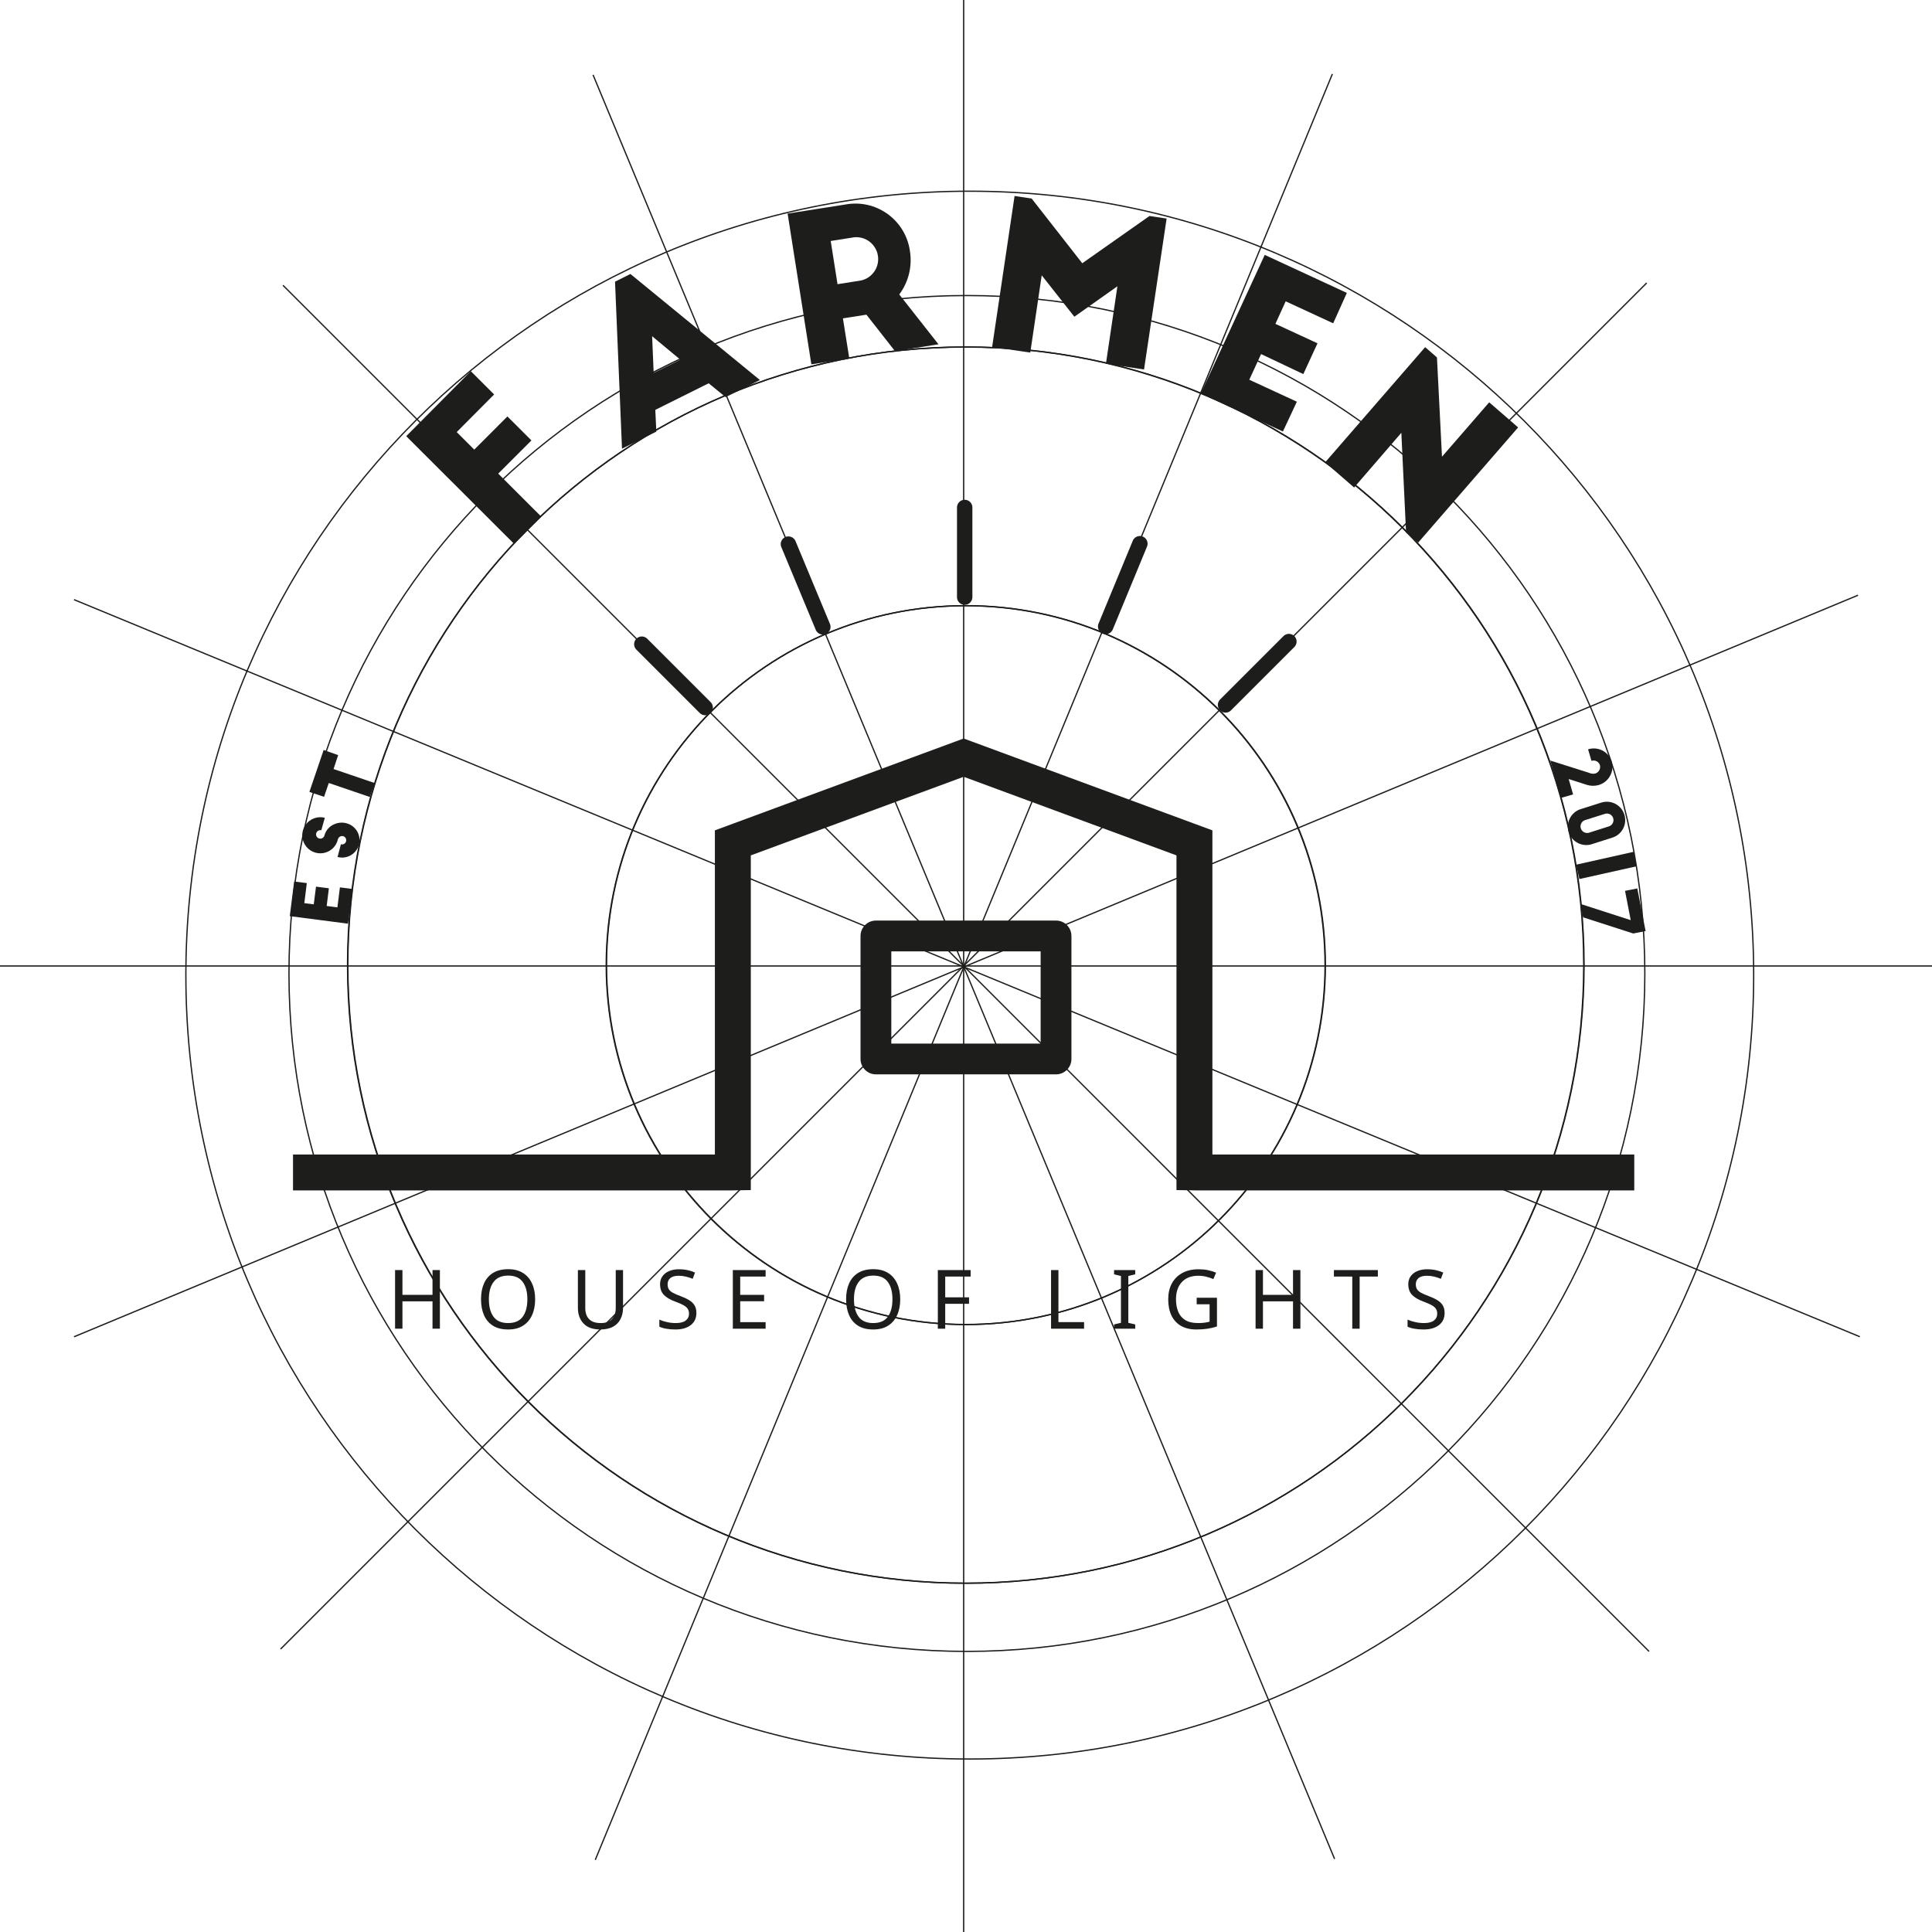
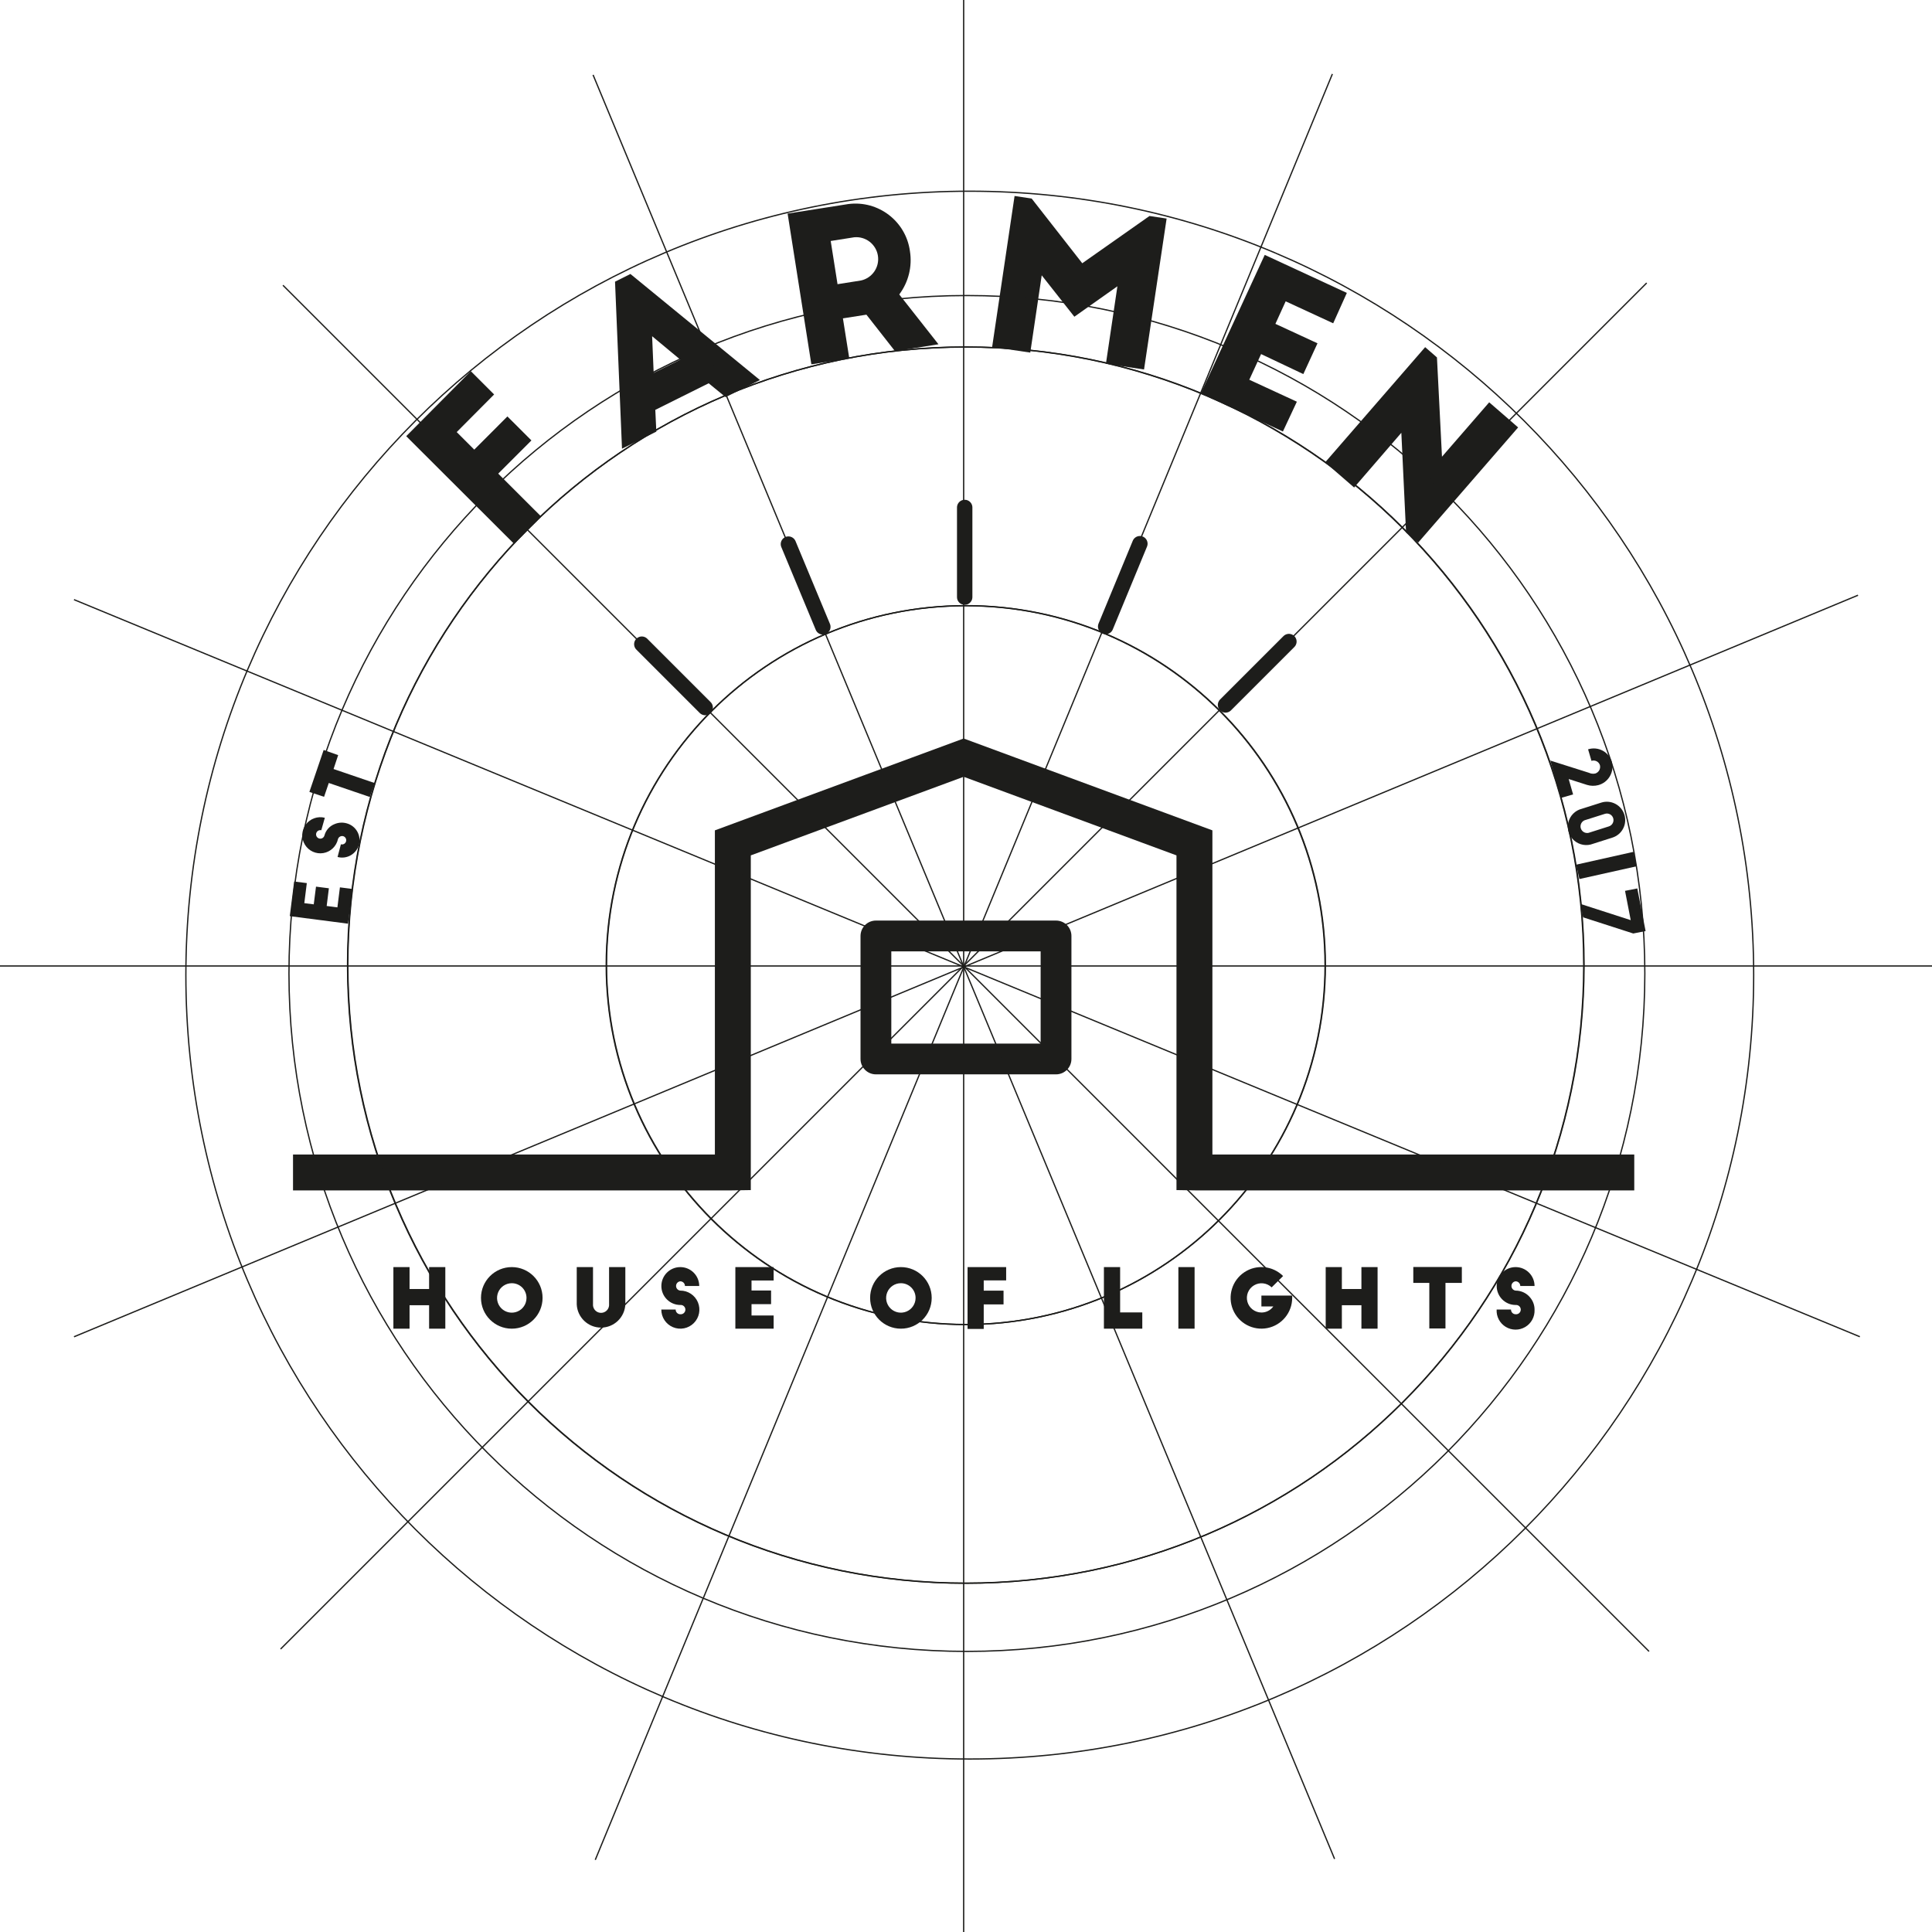
<svg xmlns="http://www.w3.org/2000/svg" viewBox="0 0 376.49 376.49">
  <defs>
-     <style>.cls-1,.cls-4{fill:#1d1d1b;}.cls-2,.cls-3,.cls-6,.cls-7{fill:none;stroke:#1d1d1b;}.cls-2{stroke-linecap:round;stroke-width:3px;}.cls-2,.cls-6,.cls-7{stroke-miterlimit:10;}.cls-3{stroke-linejoin:round;stroke-width:6px;}.cls-4{font-size:16px;font-family:BigJohn, Big John;letter-spacing:0.3em;}.cls-5{letter-spacing:0.28em;}.cls-6{stroke-width:7px;}.cls-7{stroke-width:0.25px;}</style>
+     <style>.cls-1{fill:#1d1d1b;}.cls-2,.cls-3,.cls-4,.cls-5{fill:none;stroke:#1d1d1b;}.cls-2{stroke-linecap:round;stroke-width:3px;}.cls-2,.cls-4,.cls-5{stroke-miterlimit:10;}.cls-3{stroke-linejoin:round;stroke-width:6px;}.cls-4{stroke-width:7px;}.cls-5{stroke-width:0.25px;}</style>
  </defs>
  <g id="Layer_2" data-name="Layer 2">
    <g id="Layer_1-2" data-name="Layer 1">
      <path class="cls-1" d="M56.47,178.53l.85-6.75,2.47.31L59.3,176l1.84.23.44-3.45,2.51.32-.43,3.45,2.09.27.49-3.9,2.44.31L67.82,180Z" />
      <path class="cls-1" d="M62.61,161.79a.83.83,0,1,0,.62,1,3.27,3.27,0,0,1,2-2.21,3.52,3.52,0,0,1,2.32-.14A3.37,3.37,0,1,1,65.78,167l.65-2.47a.82.82,0,1,0,.43-1.59.85.85,0,0,0-1,.58,3.52,3.52,0,1,1-2.56-4.16Z" />
      <path class="cls-1" d="M60.29,154.32l2.78-8.17,2.83,1L65,149.86l8,2.73-.93,2.72-8-2.73-.92,2.7Z" />
      <path class="cls-1" d="M79.16,85,91.75,72.33l4.54,4.54L89,84.2l3.42,3.42,6.46-6.47,4.68,4.68L97.09,92.3l8.39,8.38L100.2,106Z" />
      <path class="cls-1" d="M121.21,87.44l-1.36-32.55,3-1.5,25.24,20.67-6.69,3.33-3.3-2.7L127.7,79.87l.2,4.24Zm6.17-14.77,5.2-2.58-5.5-4.57Z" />
      <path class="cls-1" d="M174.41,68.43l-5.57-7.11-4.58.72,1.24,7.8L158.11,71l-4.63-29.38,11.84-1.86a10.73,10.73,0,0,1,12,9.18,11.16,11.16,0,0,1-2.08,8.44l7.64,9.71Zm-11.2-13.05,4.57-.72a4.27,4.27,0,0,0-1.33-8.42l-4.57.72Z" />
      <path class="cls-1" d="M210.9,51.3,224,42.09l3.34.5L222.94,72l-7.43-1.11,2.24-15.1-8.39,5.93L203,53.65l-2.23,15.06-7.43-1.1,4.37-29.42,3.33.5Z" />
      <path class="cls-1" d="M246.46,49.67l16,7.41L259.8,63l-9.26-4.28-2,4.39,8.2,3.79-2.76,6L245.75,69l-2.3,5,9.27,4.28L250,84.09l-16-7.41Z" />
      <path class="cls-1" d="M309.63,150.59a1.9,1.9,0,0,0,1.26.14,1.36,1.36,0,0,0,.89-1.62,1.3,1.3,0,0,0-1.65-.84l-.66-2.25a3.68,3.68,0,0,1,4.65,2.5,3.73,3.73,0,0,1-2.67,4.48,4,4,0,0,1-2.2-.05l-3.56-1.14.86,3-2.33.67-2.11-7.27Z" />
      <path class="cls-1" d="M312.05,156.4a3.58,3.58,0,1,1,2.15,6.83l-3.77,1.2a3.59,3.59,0,1,1-2.16-6.83ZM309,159.78a1.29,1.29,0,1,0,.78,2.45l3.74-1.19a1.28,1.28,0,1,0-.76-2.45Z" />
      <path class="cls-1" d="M318.31,166l.63,2.81-11.16,2.49-.63-2.8Z" />
      <path class="cls-1" d="M320.68,181.44l-2.41.47-9.77-3.15-.51-2.61,9.79,3.16-1.11-5.71,2.39-.47Z" />
      <line class="cls-2" x1="187.99" y1="98.89" x2="187.99" y2="116.36" />
      <line class="cls-2" x1="222.13" y1="105.95" x2="215.46" y2="122.09" />
      <line class="cls-2" x1="251.17" y1="125.02" x2="238.82" y2="137.37" />
      <rect class="cls-3" x="170.69" y="182.39" width="35.1" height="23.97" />
-       <text class="cls-4" transform="translate(75.44 258.92)">H<tspan class="cls-5" x="17.33" y="0">O</tspan>
-         <tspan x="35.74" y="0">USE OF LIGHTS</tspan>
-       </text>
+       <path class="cls-1" d="M79.81,246.92v4.27h3.81v-4.27h3.16v12H83.62v-4.57H79.81v4.57H76.66v-12Z" />
+       <path class="cls-1" d="M99.73,246.92a6,6,0,1,1-6,6A6,6,0,0,1,99.73,246.92Zm0,3.14a2.87,2.87,0,1,0,2.87,2.86A2.86,2.86,0,0,0,99.73,250.06Z" />
+       <path class="cls-1" d="M115.56,254.14a1.57,1.57,0,1,0,3.13,0v-7.22h3.17v7.27a4.74,4.74,0,0,1-9.47,0v-7.27h3.17Z" />
+       <path class="cls-1" d="M133.48,250.6a.92.92,0,0,0-.92-.91.91.91,0,0,0,0,1.81,3.71,3.71,0,1,1-3.69,3.69h2.8a.9.9,0,0,0,.89.92.91.91,0,1,0,0-1.81,3.69,3.69,0,1,1,3.7-3.7Z" />
+       <path class="cls-1" d="M143.3,246.92h7.46v2.61h-4.31v1.95h3.81v2.66h-3.81v2.21h4.31v2.57H143.3Z" />
+       <path class="cls-1" d="M175.56,246.92a6,6,0,1,1-6,6A6,6,0,0,1,175.56,246.92Zm0,3.14a2.87,2.87,0,1,0,2.86,2.86A2.86,2.86,0,0,0,175.56,250.06Z" />
+       <path class="cls-1" d="M188.55,246.92h7.52v2.59H191.7v2h3.86v2.68H191.7v4.78h-3.15Z" />
+       <path class="cls-1" d="M215.12,246.92h3.16v8.83h4.32v3.17h-7.48Z" />
+       <path class="cls-1" d="M229.63,246.92h3.16v12h-3.16Z" />
+       <path class="cls-1" d="M251.81,252.47v.45a6,6,0,1,1-1.77-4.26l-2.23,2.21a2.85,2.85,0,1,0-2,4.9,2.81,2.81,0,0,0,2.32-1.18h-2.32v-2.12Z" />
+       <path class="cls-1" d="M261.49,246.92v4.27h3.81v-4.27h3.15v12H265.3v-4.57h-3.81v4.57h-3.15v-12Z" />
+       <path class="cls-1" d="M275.41,246.9h9.46V250h-3.19v8.88h-3.15V250h-3.12Z" />
+       <path class="cls-1" d="M296.26,250.6a.92.92,0,0,0-.91-.91.91.91,0,0,0,0,1.81,3.67,3.67,0,0,1,2.89,1.42,3.63,3.63,0,0,1,.8,2.32,3.7,3.7,0,1,1-7.39-.05h2.8a.9.9,0,0,0,.9.92.91.91,0,1,0,0-1.81,3.69,3.69,0,1,1,3.69-3.7Z" />
      <path class="cls-1" d="M274,103.77l-.92-19.43L263.88,95l-5.65-4.9,19.49-22.45,2.3,2L281,89l9.2-10.6,5.64,4.89-19.49,22.46Z" />
-       <polyline class="cls-6" points="318.47 228.48 233.37 228.48 232.76 228.47 232.76 164.25 187.79 147.64 142.81 164.25 142.81 228.47 142.2 228.48 57.1 228.48" />
+       <polyline class="cls-4" points="318.47 228.48 233.37 228.48 232.76 228.47 232.76 164.25 187.79 147.64 142.81 164.25 142.81 228.47 142.2 228.48 57.1 228.48" />
      <line class="cls-2" x1="125.07" y1="125.53" x2="137.42" y2="137.88" />
      <line class="cls-2" x1="153.64" y1="106.03" x2="160.35" y2="122.16" />
-       <circle class="cls-7" cx="188.24" cy="188.06" r="120.45" />
-       <circle class="cls-7" cx="188.24" cy="188.06" r="70.04" />
-       <line class="cls-7" x1="187.79" x2="187.79" y2="376.49" />
-       <line class="cls-7" x1="376.49" y1="188.24" y2="188.24" />
-       <line class="cls-7" x1="320.89" y1="55.14" x2="54.68" y2="321.35" />
-       <line class="cls-7" x1="321.35" y1="321.81" x2="55.14" y2="55.59" />
-       <circle class="cls-7" cx="188.17" cy="188.08" r="120.45" />
-       <circle class="cls-7" cx="188.17" cy="188.08" r="70.04" />
-       <line class="cls-7" x1="115.57" y1="14.59" x2="260.07" y2="362.25" />
-       <line class="cls-7" x1="362.07" y1="115.99" x2="14.42" y2="260.5" />
-       <line class="cls-7" x1="259.64" y1="14.42" x2="116" y2="362.43" />
-       <line class="cls-7" x1="362.43" y1="260.49" x2="14.42" y2="116.85" />
-       <circle class="cls-7" cx="188.42" cy="189.7" r="132.11" />
-       <circle class="cls-7" cx="188.98" cy="190.02" r="152.76" />
+       <circle class="cls-5" cx="188.24" cy="188.06" r="120.45" />
+       <circle class="cls-5" cx="188.24" cy="188.06" r="70.04" />
+       <line class="cls-5" x1="187.79" x2="187.79" y2="376.49" />
+       <line class="cls-5" x1="376.49" y1="188.24" y2="188.24" />
+       <line class="cls-5" x1="320.89" y1="55.14" x2="54.68" y2="321.35" />
+       <line class="cls-5" x1="321.35" y1="321.81" x2="55.14" y2="55.59" />
+       <circle class="cls-5" cx="188.17" cy="188.08" r="120.45" />
+       <circle class="cls-5" cx="188.17" cy="188.08" r="70.04" />
+       <line class="cls-5" x1="115.57" y1="14.59" x2="260.07" y2="362.25" />
+       <line class="cls-5" x1="362.07" y1="115.99" x2="14.42" y2="260.5" />
+       <line class="cls-5" x1="259.64" y1="14.42" x2="116" y2="362.43" />
+       <line class="cls-5" x1="362.43" y1="260.49" x2="14.42" y2="116.85" />
+       <circle class="cls-5" cx="188.42" cy="189.7" r="132.11" />
+       <circle class="cls-5" cx="188.98" cy="190.02" r="152.76" />
    </g>
  </g>
</svg>
